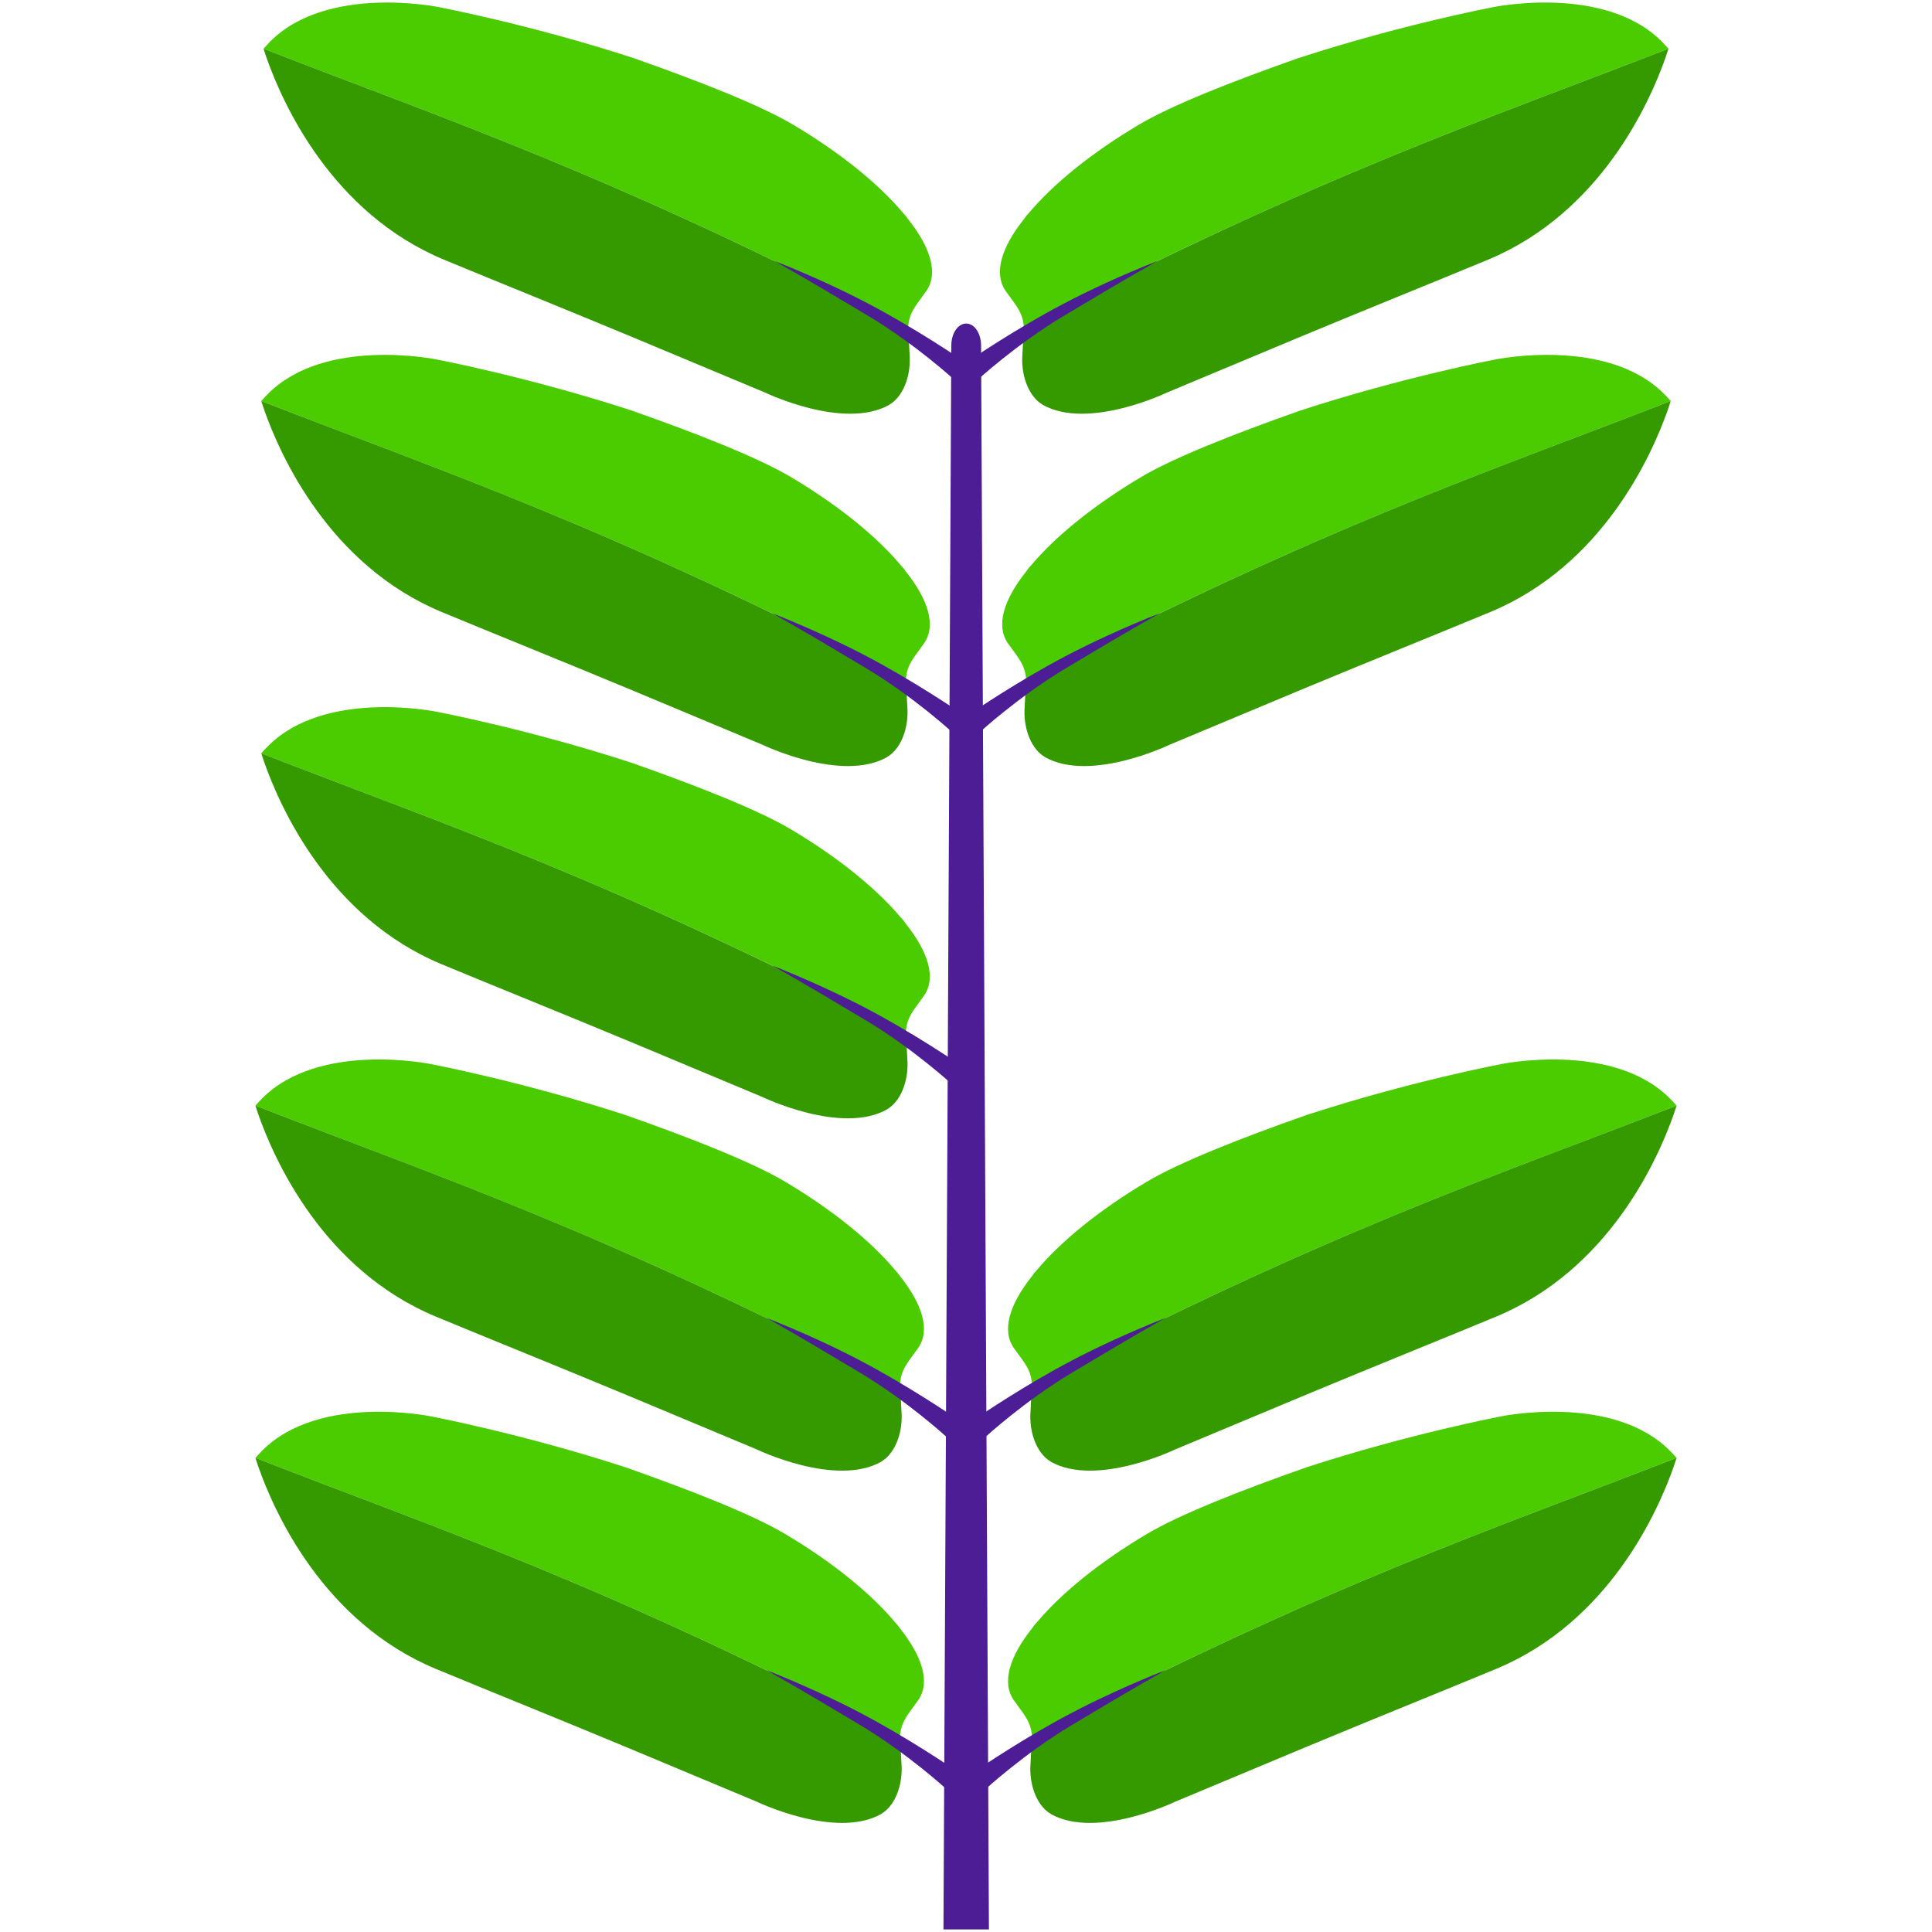
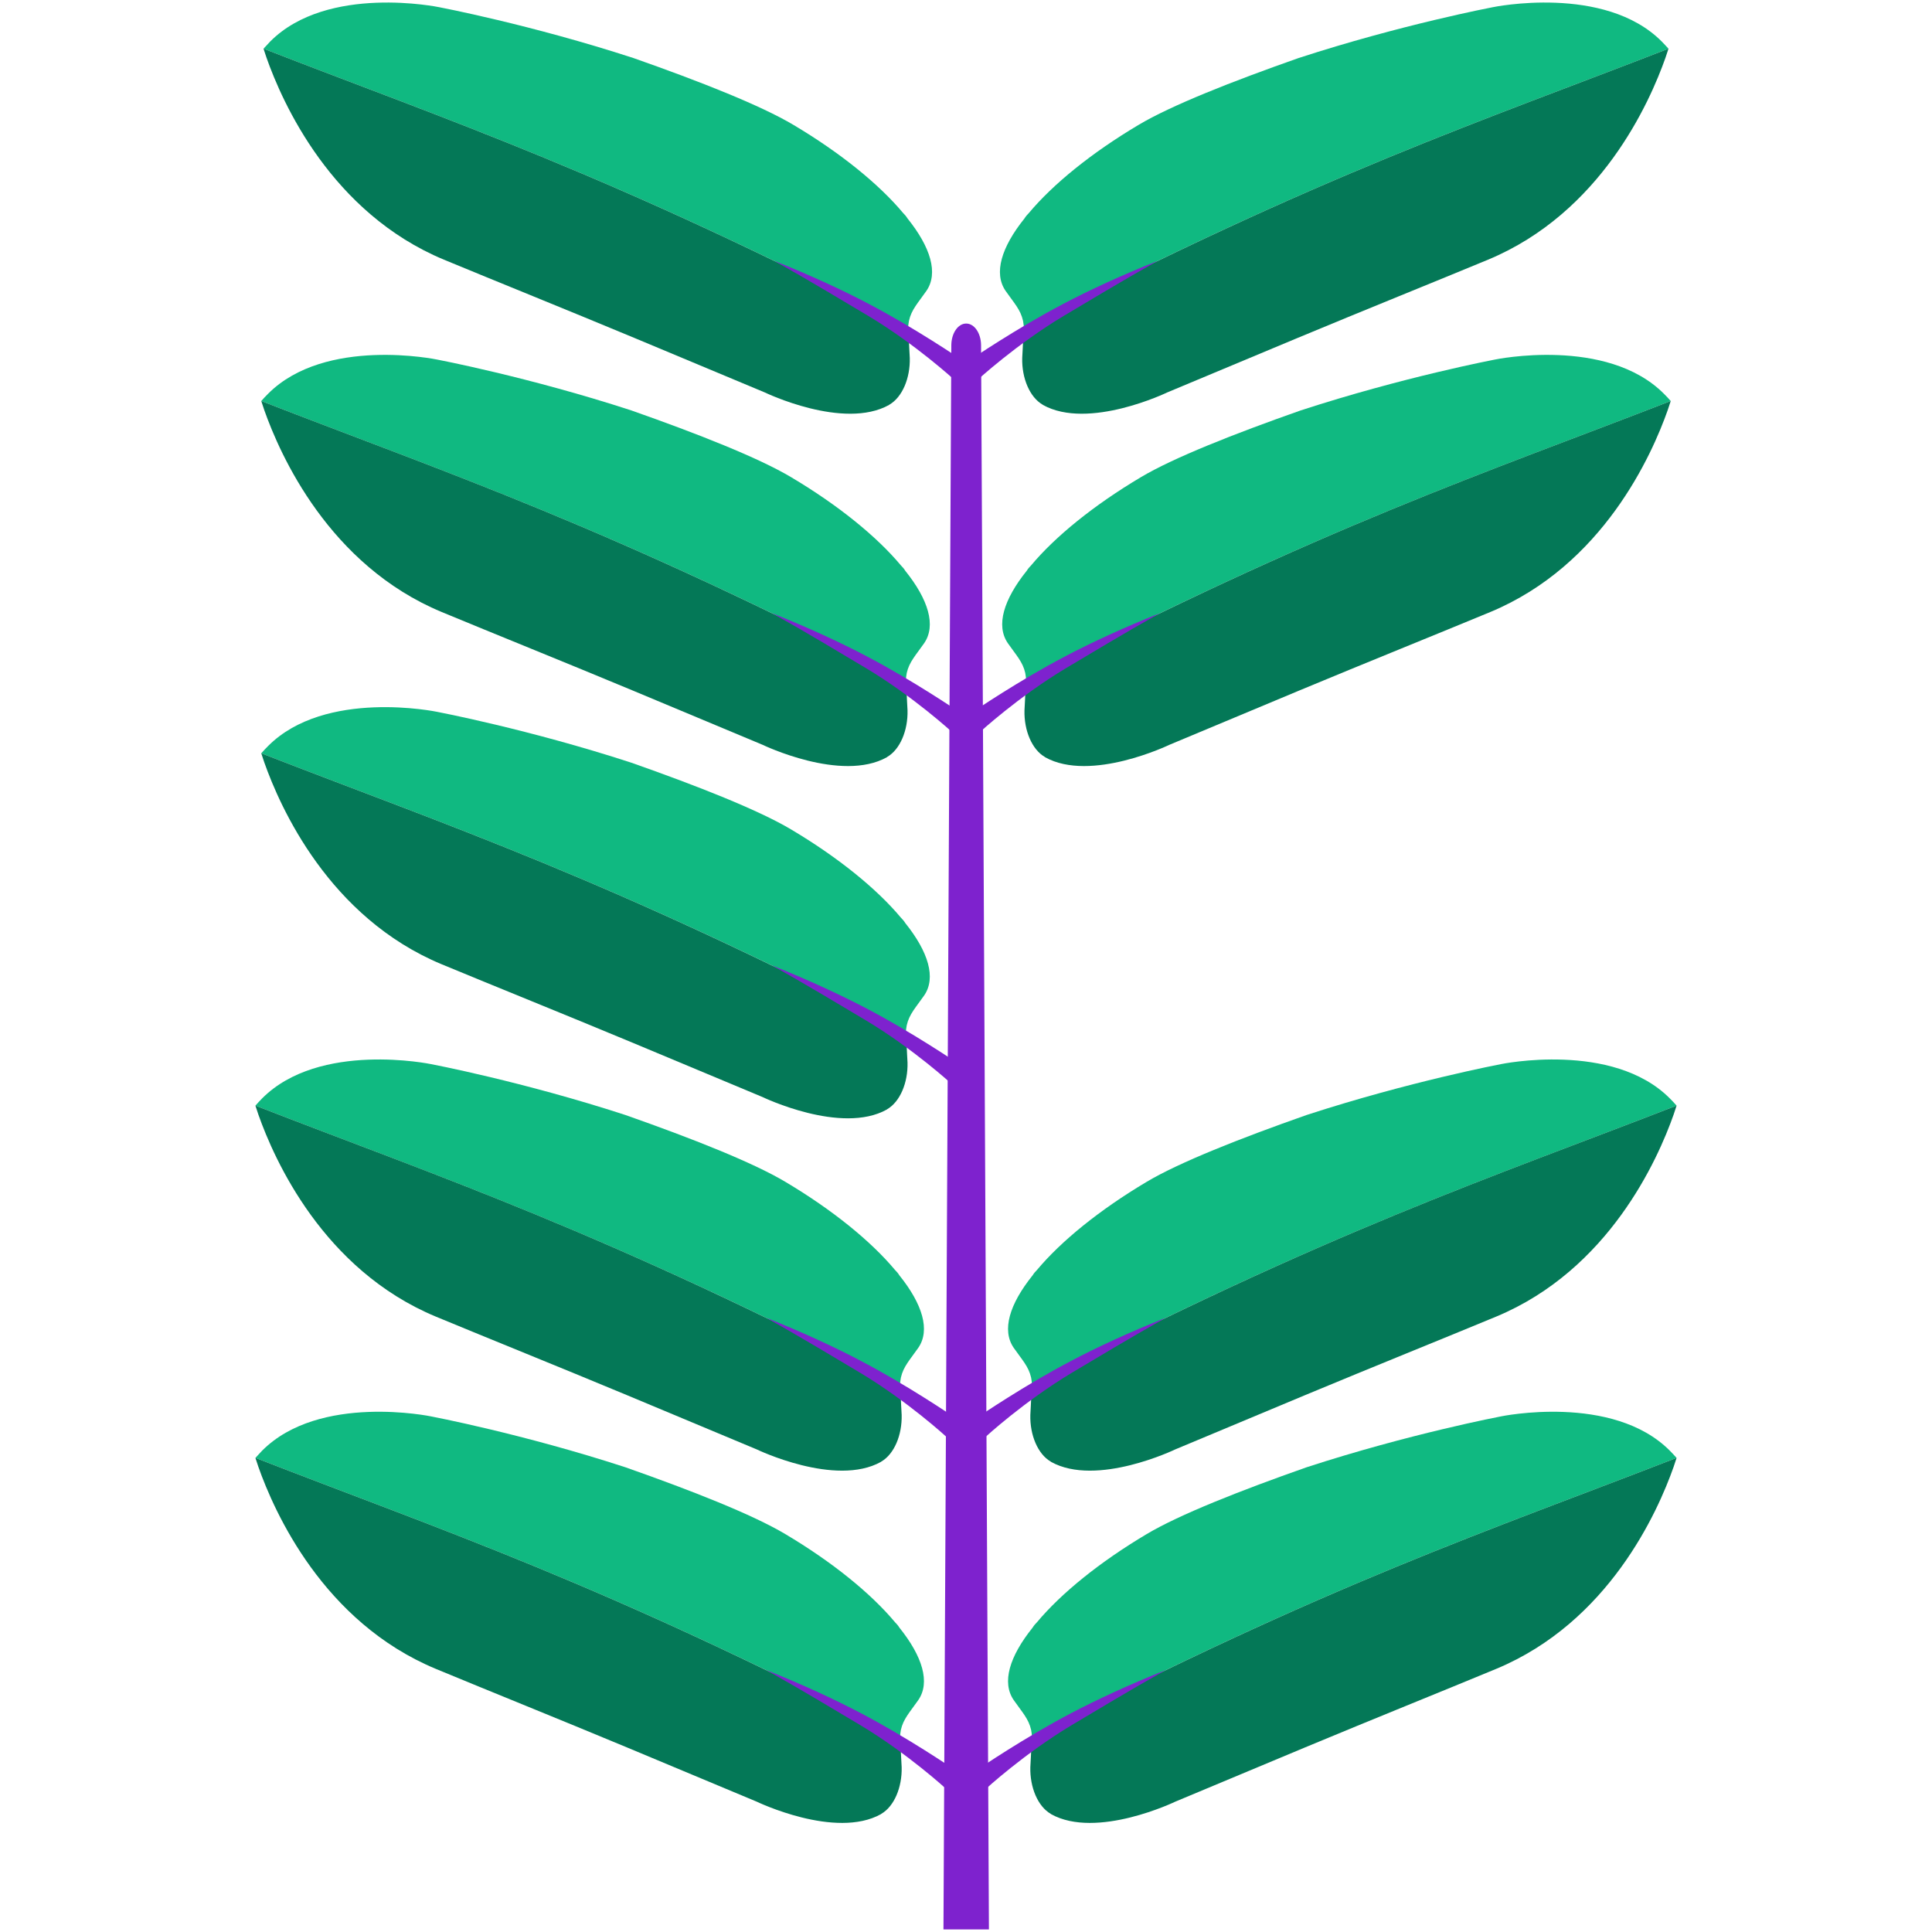
<svg xmlns="http://www.w3.org/2000/svg" version="1.1" id="Layer_1" x="0px" y="0px" viewBox="0 0 3000 3000" style="enable-background:new 0 0 3000 3000;" xml:space="preserve">
  <style type="text/css">
- 	.st0{fill:#4C1D95;}
- 	.st1{fill:#4BCC00;}
- 	.st2{fill:#359900;}
+ 	.st0{fill:#7e22ce;}
+ 	.st1{fill:#10b981;}
+ 	.st2{fill:#047857;}
</style>
  <g>
    <path class="st0" d="M1535.6,2996H1465l12.2-2460.1c0.2-18.6,10.4-33.5,23.1-33.5s22.9,14.9,23.1,33.5L1535.6,2996z" />
    <g>
      <path class="st1" d="M2590.8,75.6c-287.1,111.8-541.1,195-1000.8,433.9c-0.4-4.2-0.8-8.1-1.5-11.6c-3.9-17.3-13.9-27.4-27-46.2    c-18.9-27.4-6.6-67.8,29.3-112.5c1.9-3.1,4.2-5.8,6.9-8.5c37.4-44.7,97.1-93.3,170.3-136.8c50.5-30.1,144.9-67.4,248.2-103.7    c159.5-52,301.7-79,301.7-79s173.4-36.2,262.4,53.2C2583.8,67.9,2587.3,71.8,2590.8,75.6z" />
      <path class="st2" d="M2590.8,75.6c-1.2,3.9-2.7,8.5-4.6,13.9c-24.7,70.1-100.6,240.9-275.5,313.7    C2229,437.1,2119.9,481,2014.3,525c-115.6,48.2-201.9,84.4-201.9,84.4s-122.2,59-193.1,19.3c0-0.4-0.4-0.4-0.4-0.4    c-20-11.6-32.4-41.2-31.6-72.4c0.4-8.9,1.2-20.4,1.5-30.1c0.8-7.7,1.2-13.9,1.2-16.2C2049.7,270.6,2303.7,187.4,2590.8,75.6z" />
      <path class="st0" d="M1650.8,472c-72.8,38.2-141.4,85-141.4,85l7.9,33.5c0,0,60.6-55.8,134.5-100c37.9-22.5,88.2-53,145.8-85.4    C1741.1,427.5,1690.8,450.9,1650.8,472z" />
    </g>
    <g>
      <path class="st1" d="M2594.3,622.7c-287.1,111.8-541.1,195-1000.8,433.9c-0.4-4.2-0.8-8.1-1.5-11.6c-3.9-17.3-13.9-27.4-27-46.2    c-18.9-27.4-6.6-67.8,29.3-112.5c1.9-3.1,4.2-5.8,6.9-8.5c37.4-44.7,97.1-93.3,170.3-136.8c50.5-30.1,144.9-67.4,248.2-103.7    c159.5-52,301.7-79,301.7-79s173.4-36.2,262.4,53.2C2587.4,615,2590.9,618.8,2594.3,622.7z" />
      <path class="st2" d="M2594.3,622.7c-1.2,3.9-2.7,8.5-4.6,13.9c-24.7,70.1-100.6,240.9-275.5,313.7    c-81.7,33.9-190.8,77.8-296.4,121.8c-115.6,48.2-201.9,84.4-201.9,84.4s-122.2,59-193.1,19.3c0-0.4-0.4-0.4-0.4-0.4    c-20-11.6-32.4-41.2-31.6-72.4c0.4-8.9,1.2-20.4,1.5-30.1c0.8-7.7,1.2-13.9,1.2-16.2C2053.3,817.7,2307.2,734.4,2594.3,622.7z" />
      <path class="st0" d="M1654.3,1019c-72.8,38.2-141.4,85-141.4,85l7.9,33.5c0,0,60.6-55.8,134.5-100c37.9-22.5,88.2-53,145.8-85.4    C1744.7,974.6,1694.4,997.9,1654.3,1019z" />
    </g>
    <g>
      <path class="st1" d="M2603.4,1716.8c-287.1,111.8-541.1,195-1000.8,433.9c-0.4-4.2-0.8-8.1-1.5-11.6c-3.9-17.3-13.9-27.4-27-46.2    c-18.9-27.4-6.6-67.8,29.3-112.5c1.9-3.1,4.2-5.8,6.9-8.5c37.4-44.7,97.1-93.3,170.3-136.8c50.5-30.1,144.9-67.4,248.2-103.7    c159.5-52,301.7-79,301.7-79s173.4-36.2,262.4,53.2C2596.4,1709,2599.9,1712.9,2603.4,1716.8z" />
      <path class="st2" d="M2603.4,1716.8c-1.2,3.9-2.7,8.5-4.6,13.9c-24.7,70.1-100.6,240.9-275.5,313.7    c-81.7,33.9-190.8,77.8-296.4,121.8c-115.6,48.2-201.9,84.4-201.9,84.4s-122.2,59-193.1,19.3c0-0.4-0.4-0.4-0.4-0.4    c-20-11.6-32.4-41.2-31.6-72.4c0.4-8.9,1.2-20.4,1.5-30.1c0.8-7.7,1.2-13.9,1.2-16.2C2062.3,1911.8,2316.3,1828.5,2603.4,1716.8z" />
      <path class="st0" d="M1663.4,2113.1c-72.8,38.2-141.4,85-141.4,85l7.9,33.5c0,0,60.6-55.8,134.5-100c37.9-22.5,88.2-53,145.8-85.4    C1753.7,2068.7,1703.4,2092,1663.4,2113.1z" />
    </g>
    <g>
      <path class="st1" d="M2603.4,2263.8c-287.1,111.8-541.1,195-1000.8,433.9c-0.4-4.2-0.8-8.1-1.5-11.6c-3.9-17.3-13.9-27.4-27-46.2    c-18.9-27.4-6.6-67.8,29.3-112.5c1.9-3.1,4.2-5.8,6.9-8.5c37.4-44.7,97.1-93.3,170.3-136.8c50.5-30.1,144.9-67.4,248.2-103.7    c159.5-52,301.7-79,301.7-79s173.4-36.2,262.4,53.2C2596.4,2256.1,2599.9,2259.9,2603.4,2263.8z" />
      <path class="st2" d="M2603.4,2263.8c-1.2,3.9-2.7,8.5-4.6,13.9c-24.7,70.1-100.6,240.9-275.5,313.7    c-81.7,33.9-190.8,77.8-296.4,121.8c-115.6,48.2-201.9,84.4-201.9,84.4s-122.2,59-193.1,19.3c0-0.4-0.4-0.4-0.4-0.4    c-20-11.6-32.4-41.2-31.6-72.4c0.4-8.9,1.2-20.4,1.5-30.1c0.8-7.7,1.2-13.9,1.2-16.2C2062.3,2458.8,2316.3,2375.6,2603.4,2263.8z" />
      <path class="st0" d="M1663.4,2660.1c-72.8,38.2-141.4,85-141.4,85l7.9,33.5c0,0,60.6-55.8,134.5-100c37.9-22.5,88.2-53,145.8-85.4    C1753.7,2615.7,1703.4,2639.1,1663.4,2660.1z" />
    </g>
    <g>
      <path class="st1" d="M409.2,75.6c287.1,111.8,541.1,195,1000.8,433.9c0.4-4.2,0.8-8.1,1.5-11.6c3.9-17.3,13.9-27.4,27-46.2    c18.9-27.4,6.6-67.8-29.3-112.5c-1.9-3.1-4.2-5.8-6.9-8.5c-37.4-44.7-97.1-93.3-170.3-136.8c-50.5-30.1-144.9-67.4-248.2-103.7    c-159.5-52-301.7-79-301.7-79S508.6-25,419.6,64.4C416.2,67.9,412.7,71.8,409.2,75.6z" />
      <path class="st2" d="M409.2,75.6c1.2,3.9,2.7,8.5,4.6,13.9c24.7,70.1,100.6,240.9,275.5,313.7C771.1,437.1,880.1,481,985.7,525    c115.6,48.2,201.9,84.4,201.9,84.4s122.2,59,193.1,19.3c0-0.4,0.4-0.4,0.4-0.4c20-11.6,32.4-41.2,31.6-72.4    c-0.4-8.9-1.2-20.4-1.5-30.1c-0.8-7.7-1.2-13.9-1.2-16.2C950.3,270.6,696.3,187.4,409.2,75.6z" />
      <path class="st0" d="M1349.2,472c72.8,38.2,141.4,85,141.4,85l-7.9,33.5c0,0-60.6-55.8-134.5-100c-37.9-22.5-88.2-53-145.8-85.4    C1258.9,427.5,1309.2,450.9,1349.2,472z" />
    </g>
    <g>
      <path class="st1" d="M405.7,622.7c287.1,111.8,541.1,195,1000.8,433.9c0.4-4.2,0.8-8.1,1.5-11.6c3.9-17.3,13.9-27.4,27-46.2    c18.9-27.4,6.6-67.8-29.3-112.5c-1.9-3.1-4.2-5.8-6.9-8.5c-37.4-44.7-97.1-93.3-170.3-136.8c-50.5-30.1-144.9-67.4-248.2-103.7    c-159.5-52-301.7-79-301.7-79s-173.4-36.2-262.4,53.2C412.6,615,409.1,618.8,405.7,622.7z" />
      <path class="st2" d="M405.7,622.7c1.2,3.9,2.7,8.5,4.6,13.9c24.7,70.1,100.6,240.9,275.5,313.7c81.7,33.9,190.8,77.8,296.4,121.8    c115.6,48.2,201.9,84.4,201.9,84.4s122.2,59,193.1,19.3c0-0.4,0.4-0.4,0.4-0.4c20-11.6,32.4-41.2,31.6-72.4    c-0.4-8.9-1.2-20.4-1.5-30.1c-0.8-7.7-1.2-13.9-1.2-16.2C946.7,817.7,692.8,734.4,405.7,622.7z" />
      <path class="st0" d="M1345.7,1019c72.8,38.2,141.4,85,141.4,85l-7.9,33.5c0,0-60.6-55.8-134.5-100c-37.9-22.5-88.2-53-145.8-85.4    C1255.3,974.6,1305.6,997.9,1345.7,1019z" />
    </g>
    <g>
      <path class="st1" d="M405.7,1169.7c287.1,111.8,541.1,195,1000.8,433.9c0.4-4.2,0.8-8.1,1.5-11.6c3.9-17.3,13.9-27.4,27-46.2    c18.9-27.4,6.6-67.8-29.3-112.5c-1.9-3.1-4.2-5.8-6.9-8.5c-37.4-44.7-97.1-93.3-170.3-136.8c-50.5-30.1-144.9-67.4-248.2-103.7    c-159.5-52-301.7-79-301.7-79s-173.4-36.2-262.4,53.2C412.6,1162,409.1,1165.9,405.7,1169.7z" />
      <path class="st2" d="M405.7,1169.7c1.2,3.9,2.7,8.5,4.6,13.9c24.7,70.1,100.6,240.9,275.5,313.7c81.7,33.9,190.8,77.8,296.4,121.8    c115.6,48.2,201.9,84.4,201.9,84.4s122.2,59,193.1,19.3c0-0.4,0.4-0.4,0.4-0.4c20-11.6,32.4-41.2,31.6-72.4    c-0.4-8.9-1.2-20.4-1.5-30.1c-0.8-7.7-1.2-13.9-1.2-16.2C946.7,1364.7,692.8,1281.5,405.7,1169.7z" />
      <path class="st0" d="M1345.7,1566c72.8,38.2,141.4,85,141.4,85l-7.9,33.5c0,0-60.6-55.8-134.5-100c-37.9-22.5-88.2-53-145.8-85.4    C1255.3,1521.6,1305.6,1545,1345.7,1566z" />
    </g>
    <g>
      <path class="st1" d="M396.6,1716.8c287.1,111.8,541.1,195,1000.8,433.9c0.4-4.2,0.8-8.1,1.5-11.6c3.9-17.3,13.9-27.4,27-46.2    c18.9-27.4,6.6-67.8-29.3-112.5c-1.9-3.1-4.2-5.8-6.9-8.5c-37.4-44.7-97.1-93.3-170.3-136.8c-50.5-30.1-144.9-67.4-248.2-103.7    c-159.5-52-301.7-79-301.7-79S496,1616.2,407,1705.6C403.6,1709,400.1,1712.9,396.6,1716.8z" />
      <path class="st2" d="M396.6,1716.8c1.2,3.9,2.7,8.5,4.6,13.9c24.7,70.1,100.6,240.9,275.5,313.7c81.7,33.9,190.8,77.8,296.4,121.8    c115.6,48.2,201.9,84.4,201.9,84.4s122.2,59,193.1,19.3c0-0.4,0.4-0.4,0.4-0.4c20-11.6,32.4-41.2,31.6-72.4    c-0.4-8.9-1.2-20.4-1.5-30.1c-0.8-7.7-1.2-13.9-1.2-16.2C937.7,1911.8,683.7,1828.5,396.6,1716.8z" />
      <path class="st0" d="M1336.6,2113.1c72.8,38.2,141.4,85,141.4,85l-7.9,33.5c0,0-60.6-55.8-134.5-100    c-37.9-22.5-88.2-53-145.8-85.4C1246.3,2068.7,1296.6,2092,1336.6,2113.1z" />
    </g>
    <g>
      <path class="st1" d="M396.6,2263.8c287.1,111.8,541.1,195,1000.8,433.9c0.4-4.2,0.8-8.1,1.5-11.6c3.9-17.3,13.9-27.4,27-46.2    c18.9-27.4,6.6-67.8-29.3-112.5c-1.9-3.1-4.2-5.8-6.9-8.5c-37.4-44.7-97.1-93.3-170.3-136.8c-50.5-30.1-144.9-67.4-248.2-103.7    c-159.5-52-301.7-79-301.7-79S496,2163.2,407,2252.6C403.6,2256.1,400.1,2259.9,396.6,2263.8z" />
      <path class="st2" d="M396.6,2263.8c1.2,3.9,2.7,8.5,4.6,13.9c24.7,70.1,100.6,240.9,275.5,313.7c81.7,33.9,190.8,77.8,296.4,121.8    c115.6,48.2,201.9,84.4,201.9,84.4s122.2,59,193.1,19.3c0-0.4,0.4-0.4,0.4-0.4c20-11.6,32.4-41.2,31.6-72.4    c-0.4-8.9-1.2-20.4-1.5-30.1c-0.8-7.7-1.2-13.9-1.2-16.2C937.7,2458.8,683.7,2375.6,396.6,2263.8z" />
      <path class="st0" d="M1336.6,2660.1c72.8,38.2,141.4,85,141.4,85l-7.9,33.5c0,0-60.6-55.8-134.5-100    c-37.9-22.5-88.2-53-145.8-85.4C1246.3,2615.7,1296.6,2639.1,1336.6,2660.1z" />
    </g>
  </g>
</svg>
